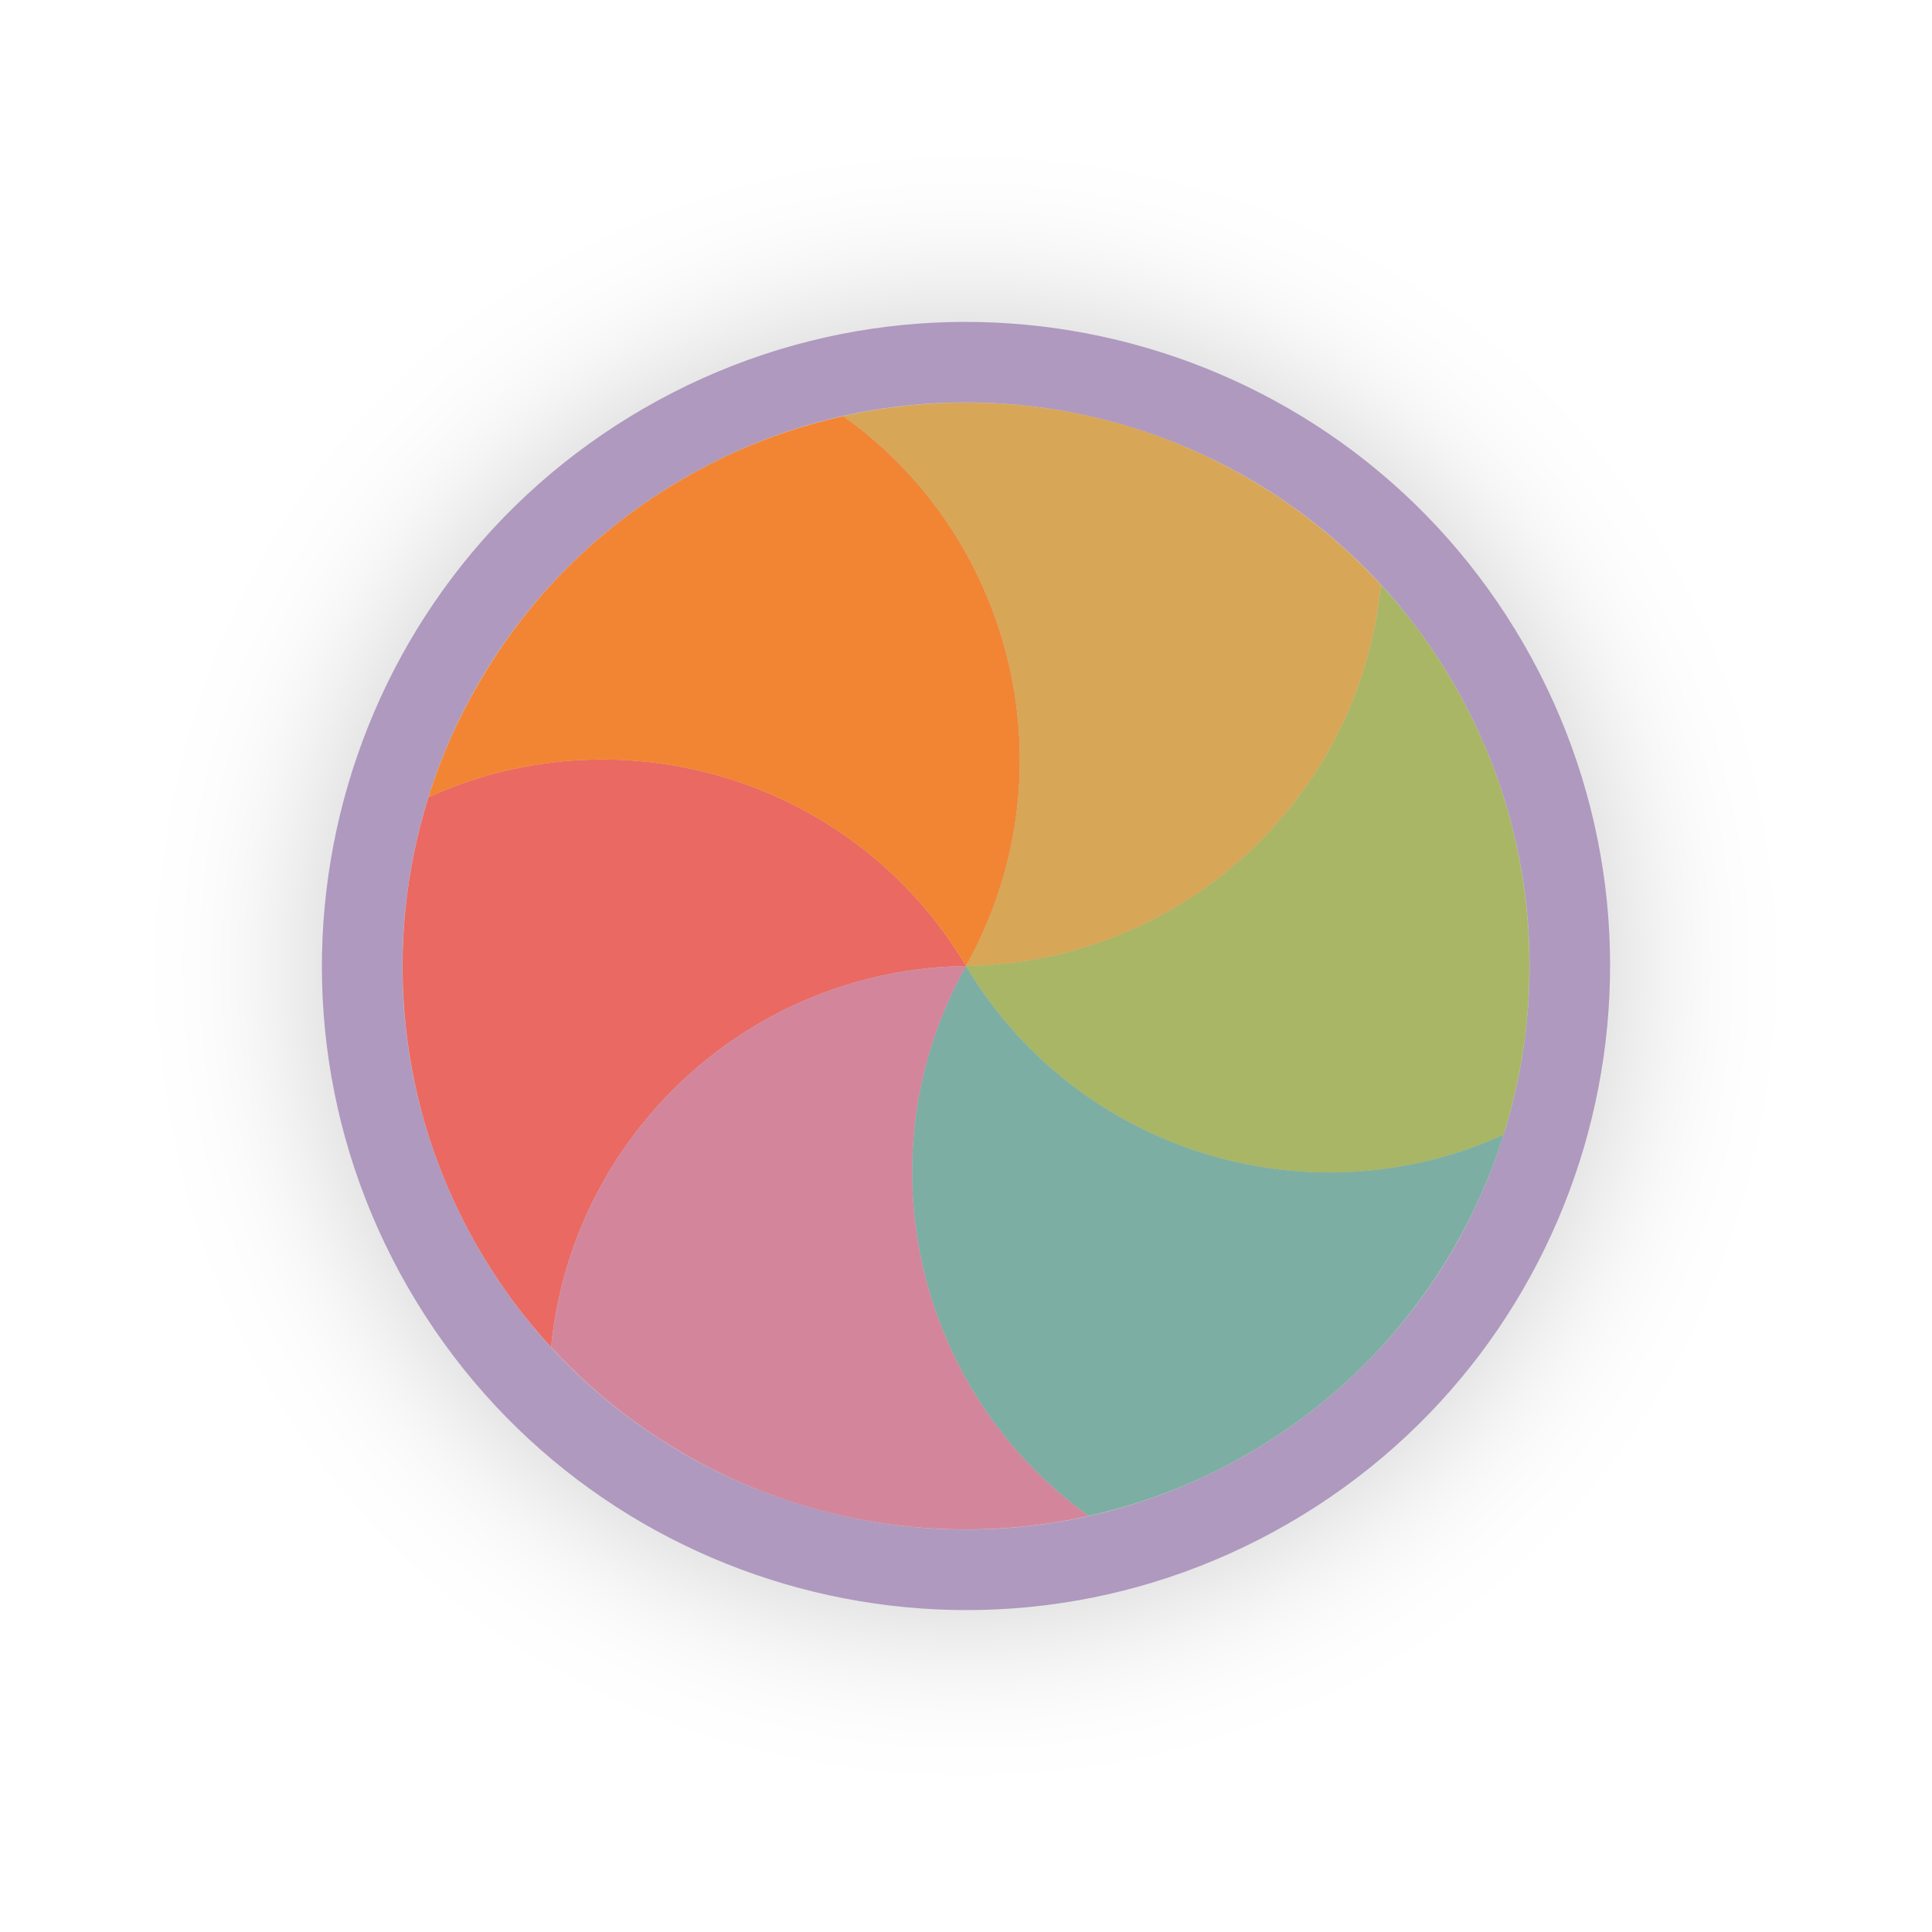
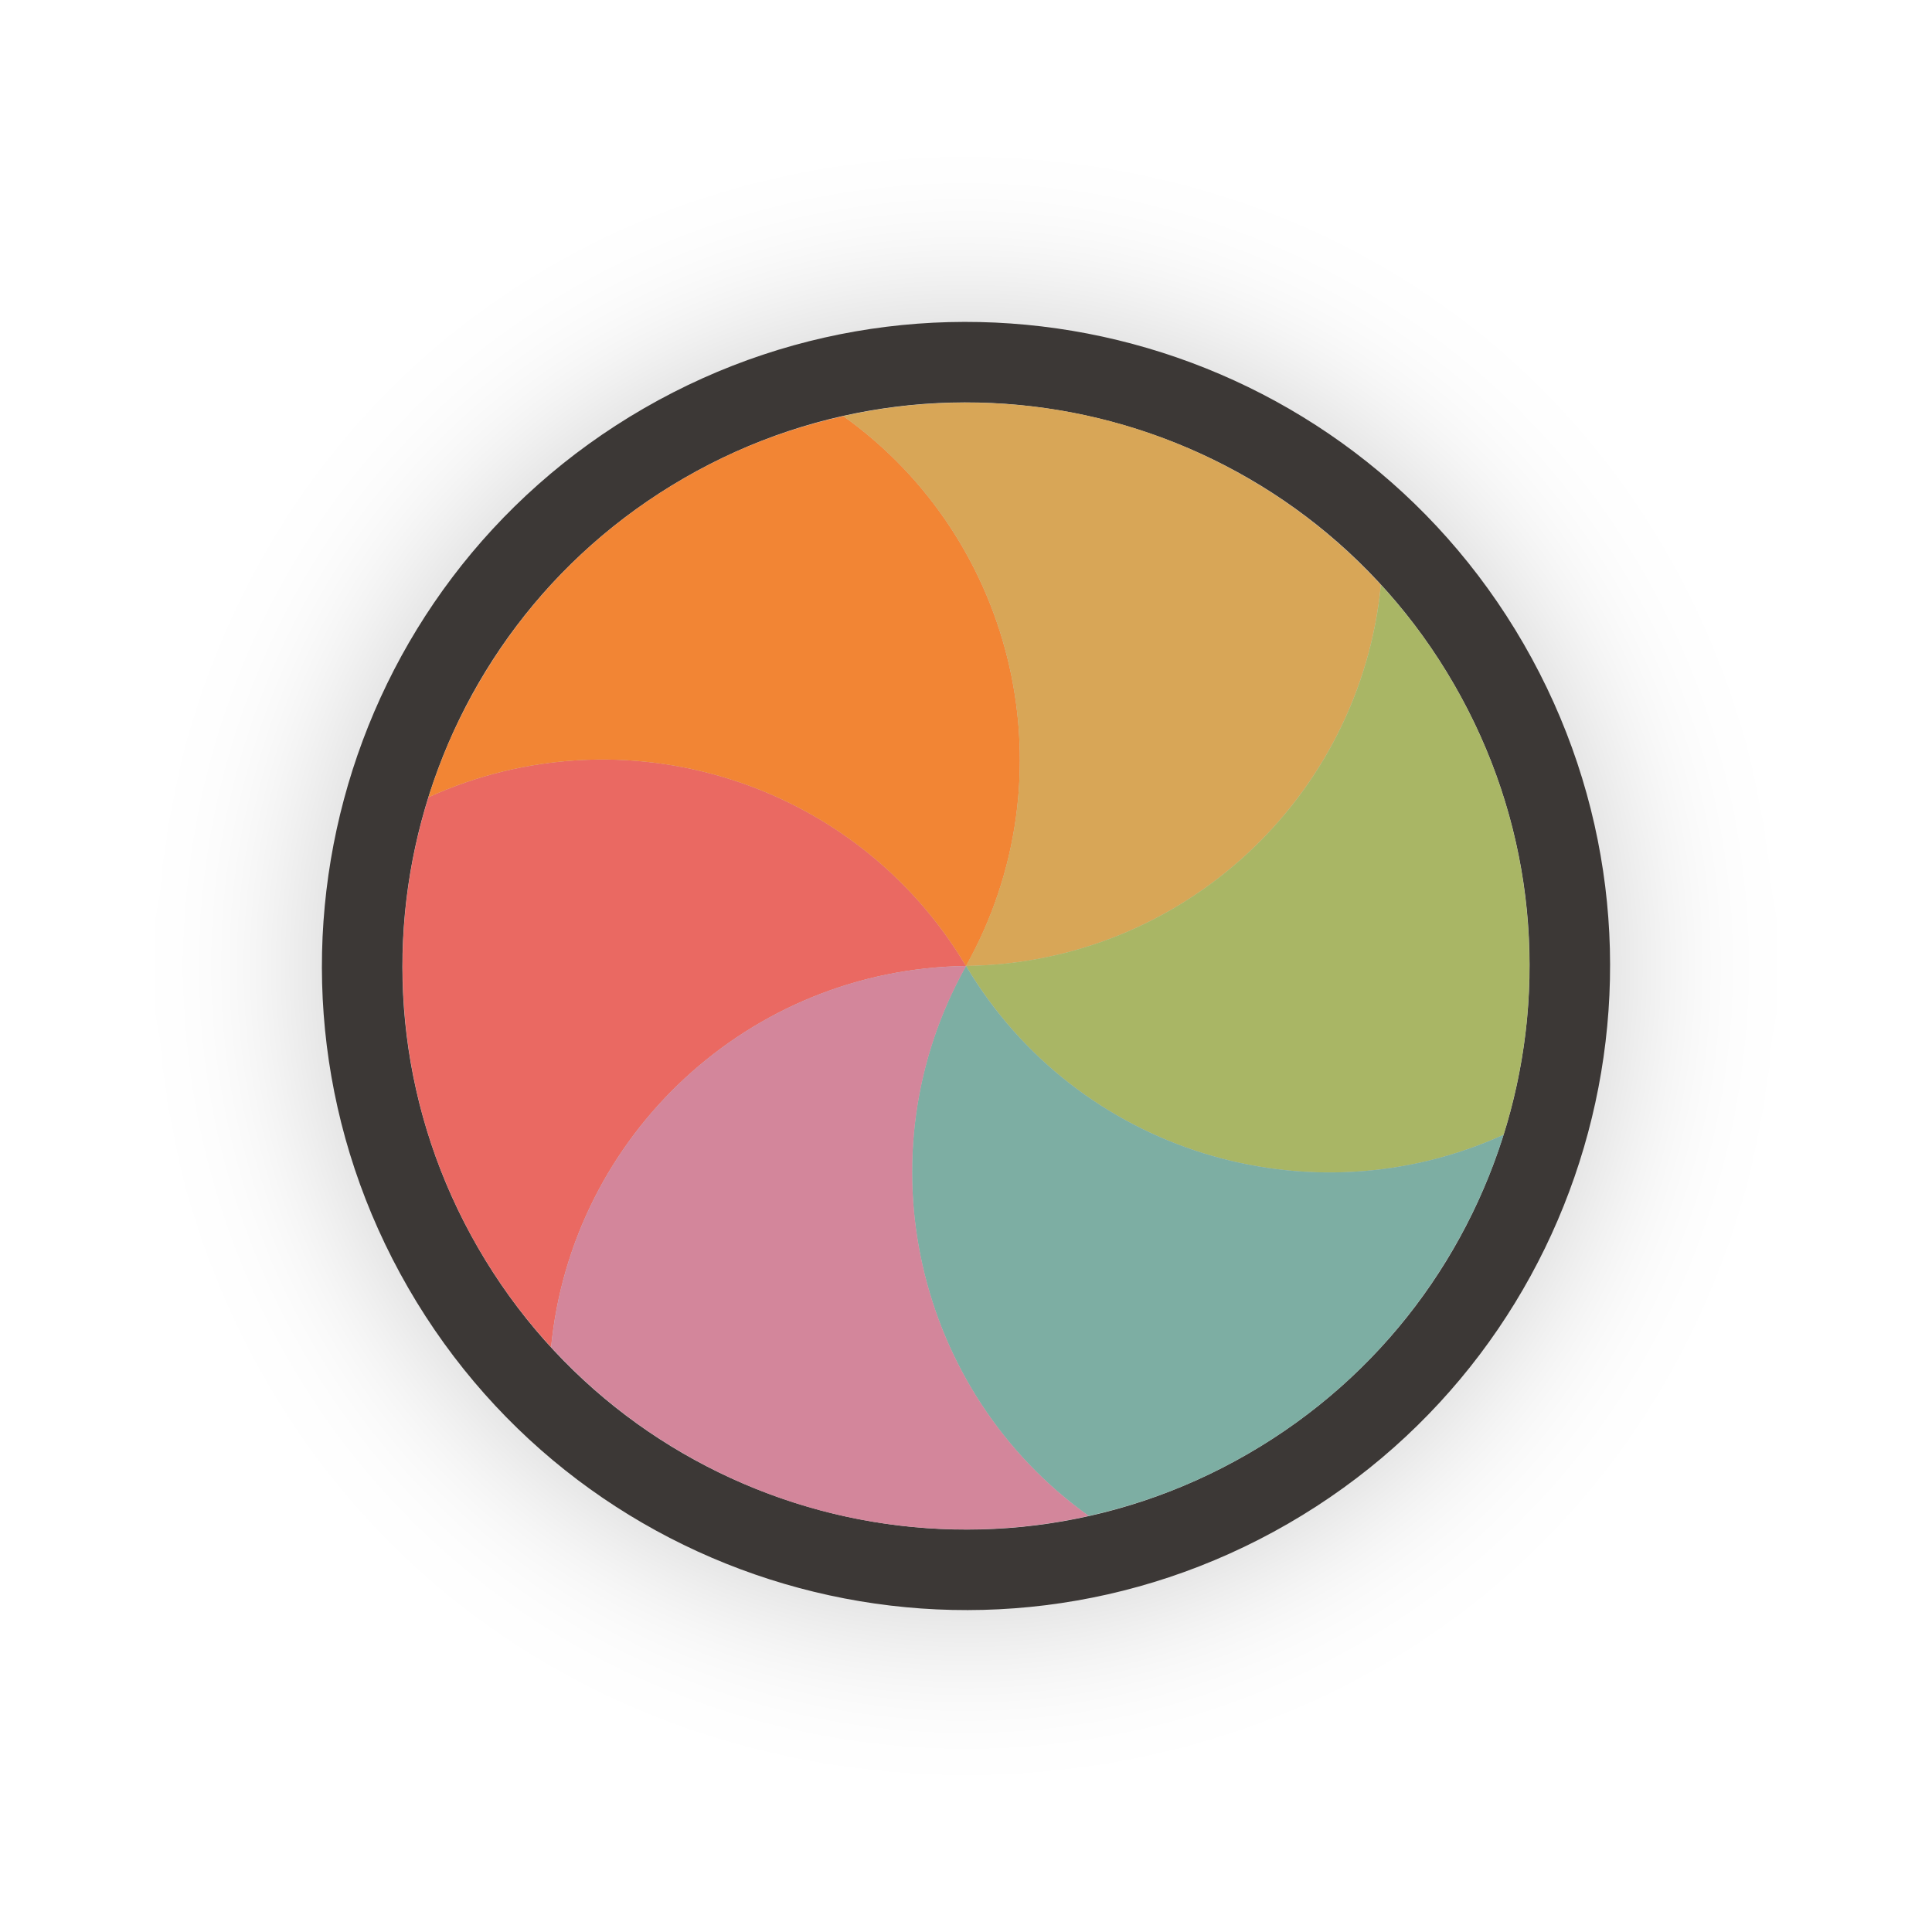
<svg xmlns="http://www.w3.org/2000/svg" width="24" height="24" viewBox="0 0 24 24" fill="none">
  <g filter="url(#filter0_d_197_3890)">
-     <circle cx="12" cy="12" r="7.5" transform="rotate(-120 12 12)" stroke="#AF99BF" stroke-linejoin="round" />
+     <circle cx="12" cy="12" r="7.5" transform="rotate(-120 12 12)" stroke="#3C3836" stroke-linejoin="round" />
    <path d="M6.846 16.735C6.658 16.53 6.481 16.314 6.318 16.087C6.184 15.9 6.057 15.704 5.939 15.5C5.626 14.957 5.393 14.39 5.238 13.812C5.084 13.234 5.001 12.627 5.001 12C5.001 11.764 5.013 11.531 5.036 11.301C5.084 10.826 5.18 10.358 5.323 9.903C7.733 8.808 10.623 9.685 12 12C9.307 12.036 7.102 14.1 6.846 16.735Z" fill="#EA6962" />
    <path d="M5.322 9.904C5.406 9.638 5.505 9.378 5.619 9.123C5.714 8.913 5.821 8.705 5.939 8.501C6.252 7.958 6.627 7.473 7.05 7.05C7.473 6.627 7.958 6.252 8.501 5.939C8.705 5.821 8.913 5.714 9.123 5.619C9.558 5.423 10.012 5.273 10.477 5.169C12.631 6.708 13.316 9.65 12 12.001C10.622 9.685 7.732 8.808 5.322 9.904Z" fill="#F28534" />
    <path d="M10.476 5.169C10.748 5.108 11.024 5.064 11.301 5.035C11.531 5.013 11.764 5.001 12 5.001C12.626 5.001 13.234 5.083 13.812 5.238C14.39 5.393 14.957 5.625 15.499 5.939C15.704 6.057 15.9 6.183 16.087 6.318C16.475 6.597 16.832 6.915 17.154 7.265C16.898 9.9 14.694 11.965 11.999 12C13.316 9.649 12.63 6.708 10.476 5.169Z" fill="#D8A657" />
    <path d="M17.154 7.265C17.343 7.47 17.519 7.686 17.682 7.912C17.817 8.1 17.943 8.296 18.061 8.5C18.375 9.043 18.607 9.61 18.762 10.188C18.917 10.766 18.999 11.373 18.999 12C18.999 12.236 18.987 12.469 18.965 12.699C18.916 13.174 18.82 13.642 18.678 14.097C16.267 15.192 13.377 14.315 12 11.999C14.694 11.964 16.898 9.9 17.154 7.265Z" fill="#A9B665" />
    <path d="M18.678 14.096C18.595 14.362 18.495 14.622 18.381 14.877C18.286 15.087 18.179 15.295 18.061 15.499C17.748 16.042 17.373 16.527 16.95 16.95C16.527 17.373 16.042 17.748 15.499 18.061C15.295 18.179 15.088 18.286 14.877 18.381C14.442 18.577 13.988 18.727 13.523 18.831C11.369 17.292 10.684 14.35 12 11.999C13.378 14.315 16.268 15.191 18.678 14.096Z" fill="#7DAEA3" />
    <path d="M13.524 18.831C13.252 18.892 12.977 18.936 12.699 18.965C12.469 18.987 12.236 18.999 12 18.999C11.374 18.999 10.766 18.917 10.188 18.762C9.611 18.607 9.043 18.375 8.501 18.061C8.296 17.943 8.1 17.817 7.913 17.682C7.525 17.403 7.168 17.085 6.846 16.735C7.102 14.1 9.307 12.035 12.001 12C10.684 14.351 11.37 17.292 13.524 18.831Z" fill="#D3869B" />
  </g>
  <defs>
    <filter id="filter0_d_197_3890" x="-2" y="-2" width="28" height="28" filterUnits="userSpaceOnUse" color-interpolation-filters="sRGB">
      <feFlood flood-opacity="0" result="BackgroundImageFix" />
      <feColorMatrix in="SourceAlpha" type="matrix" values="0 0 0 0 0 0 0 0 0 0 0 0 0 0 0 0 0 0 127 0" result="hardAlpha" />
      <feOffset />
      <feGaussianBlur stdDeviation="1" />
      <feColorMatrix type="matrix" values="0 0 0 0 0 0 0 0 0 0 0 0 0 0 0 0 0 0 0.2 0" />
      <feBlend mode="normal" in2="BackgroundImageFix" result="effect1_dropShadow_197_3890" />
      <feBlend mode="normal" in="SourceGraphic" in2="effect1_dropShadow_197_3890" result="shape" />
    </filter>
  </defs>
</svg>
